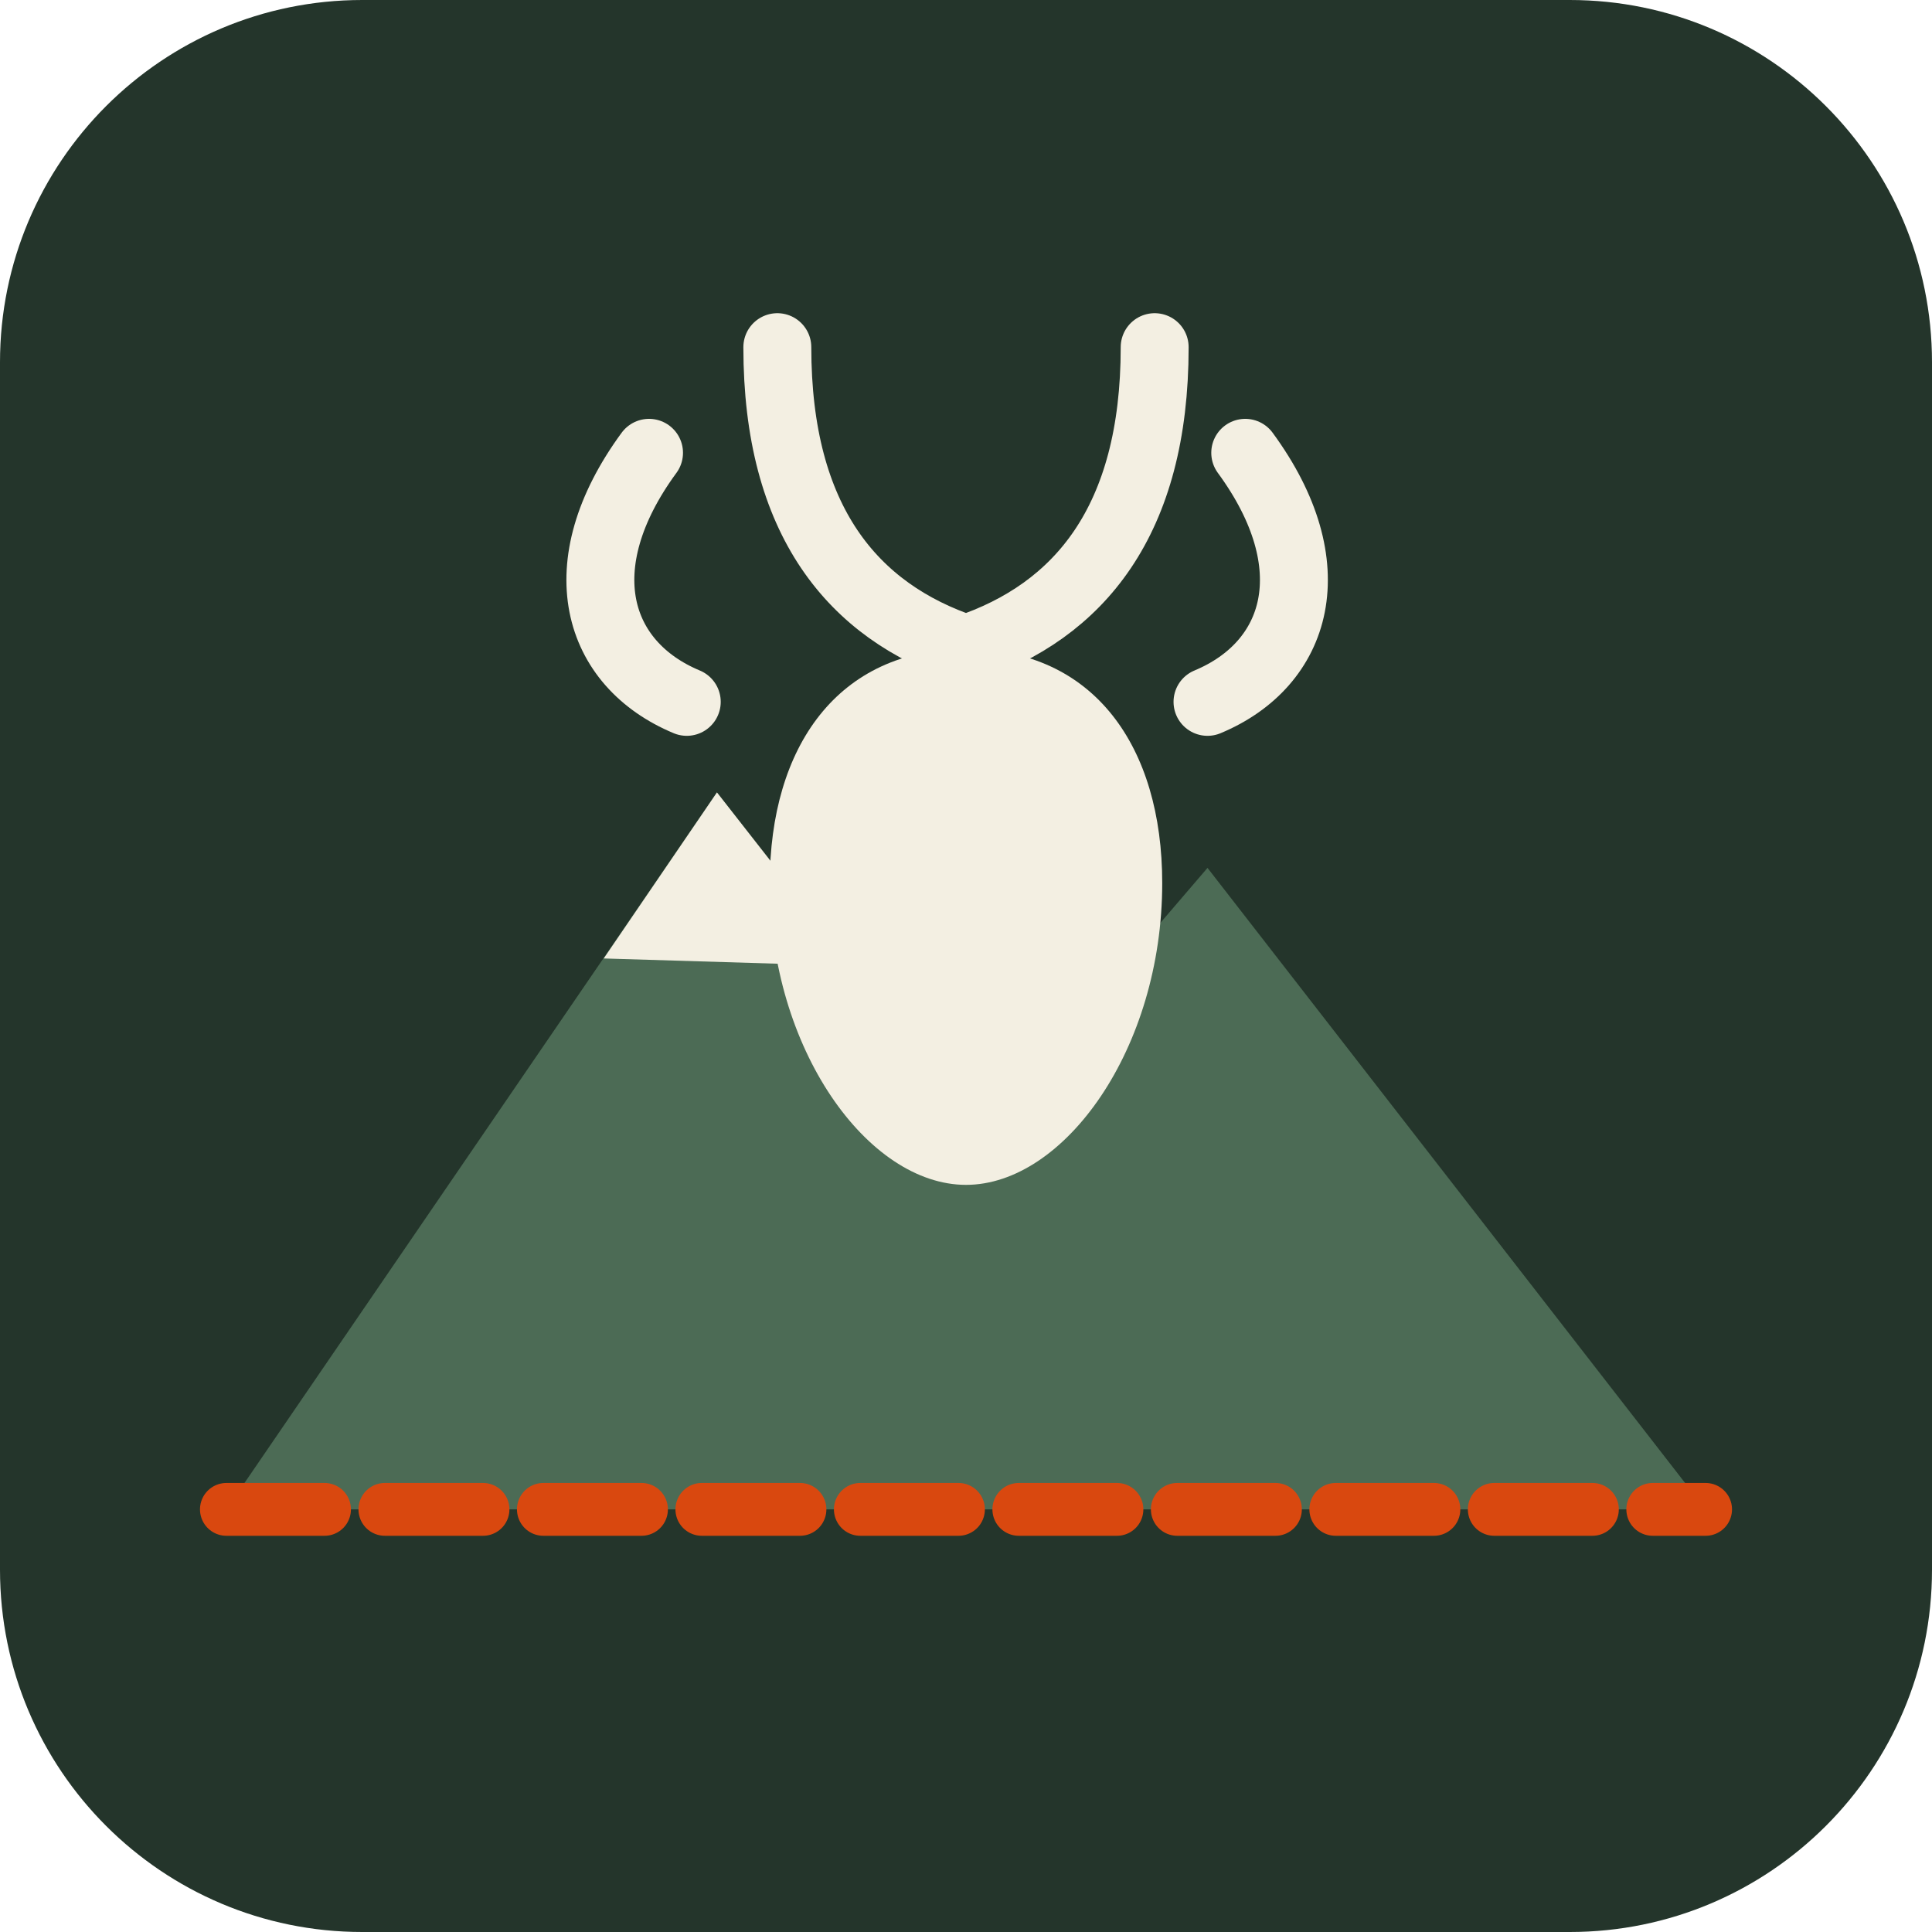
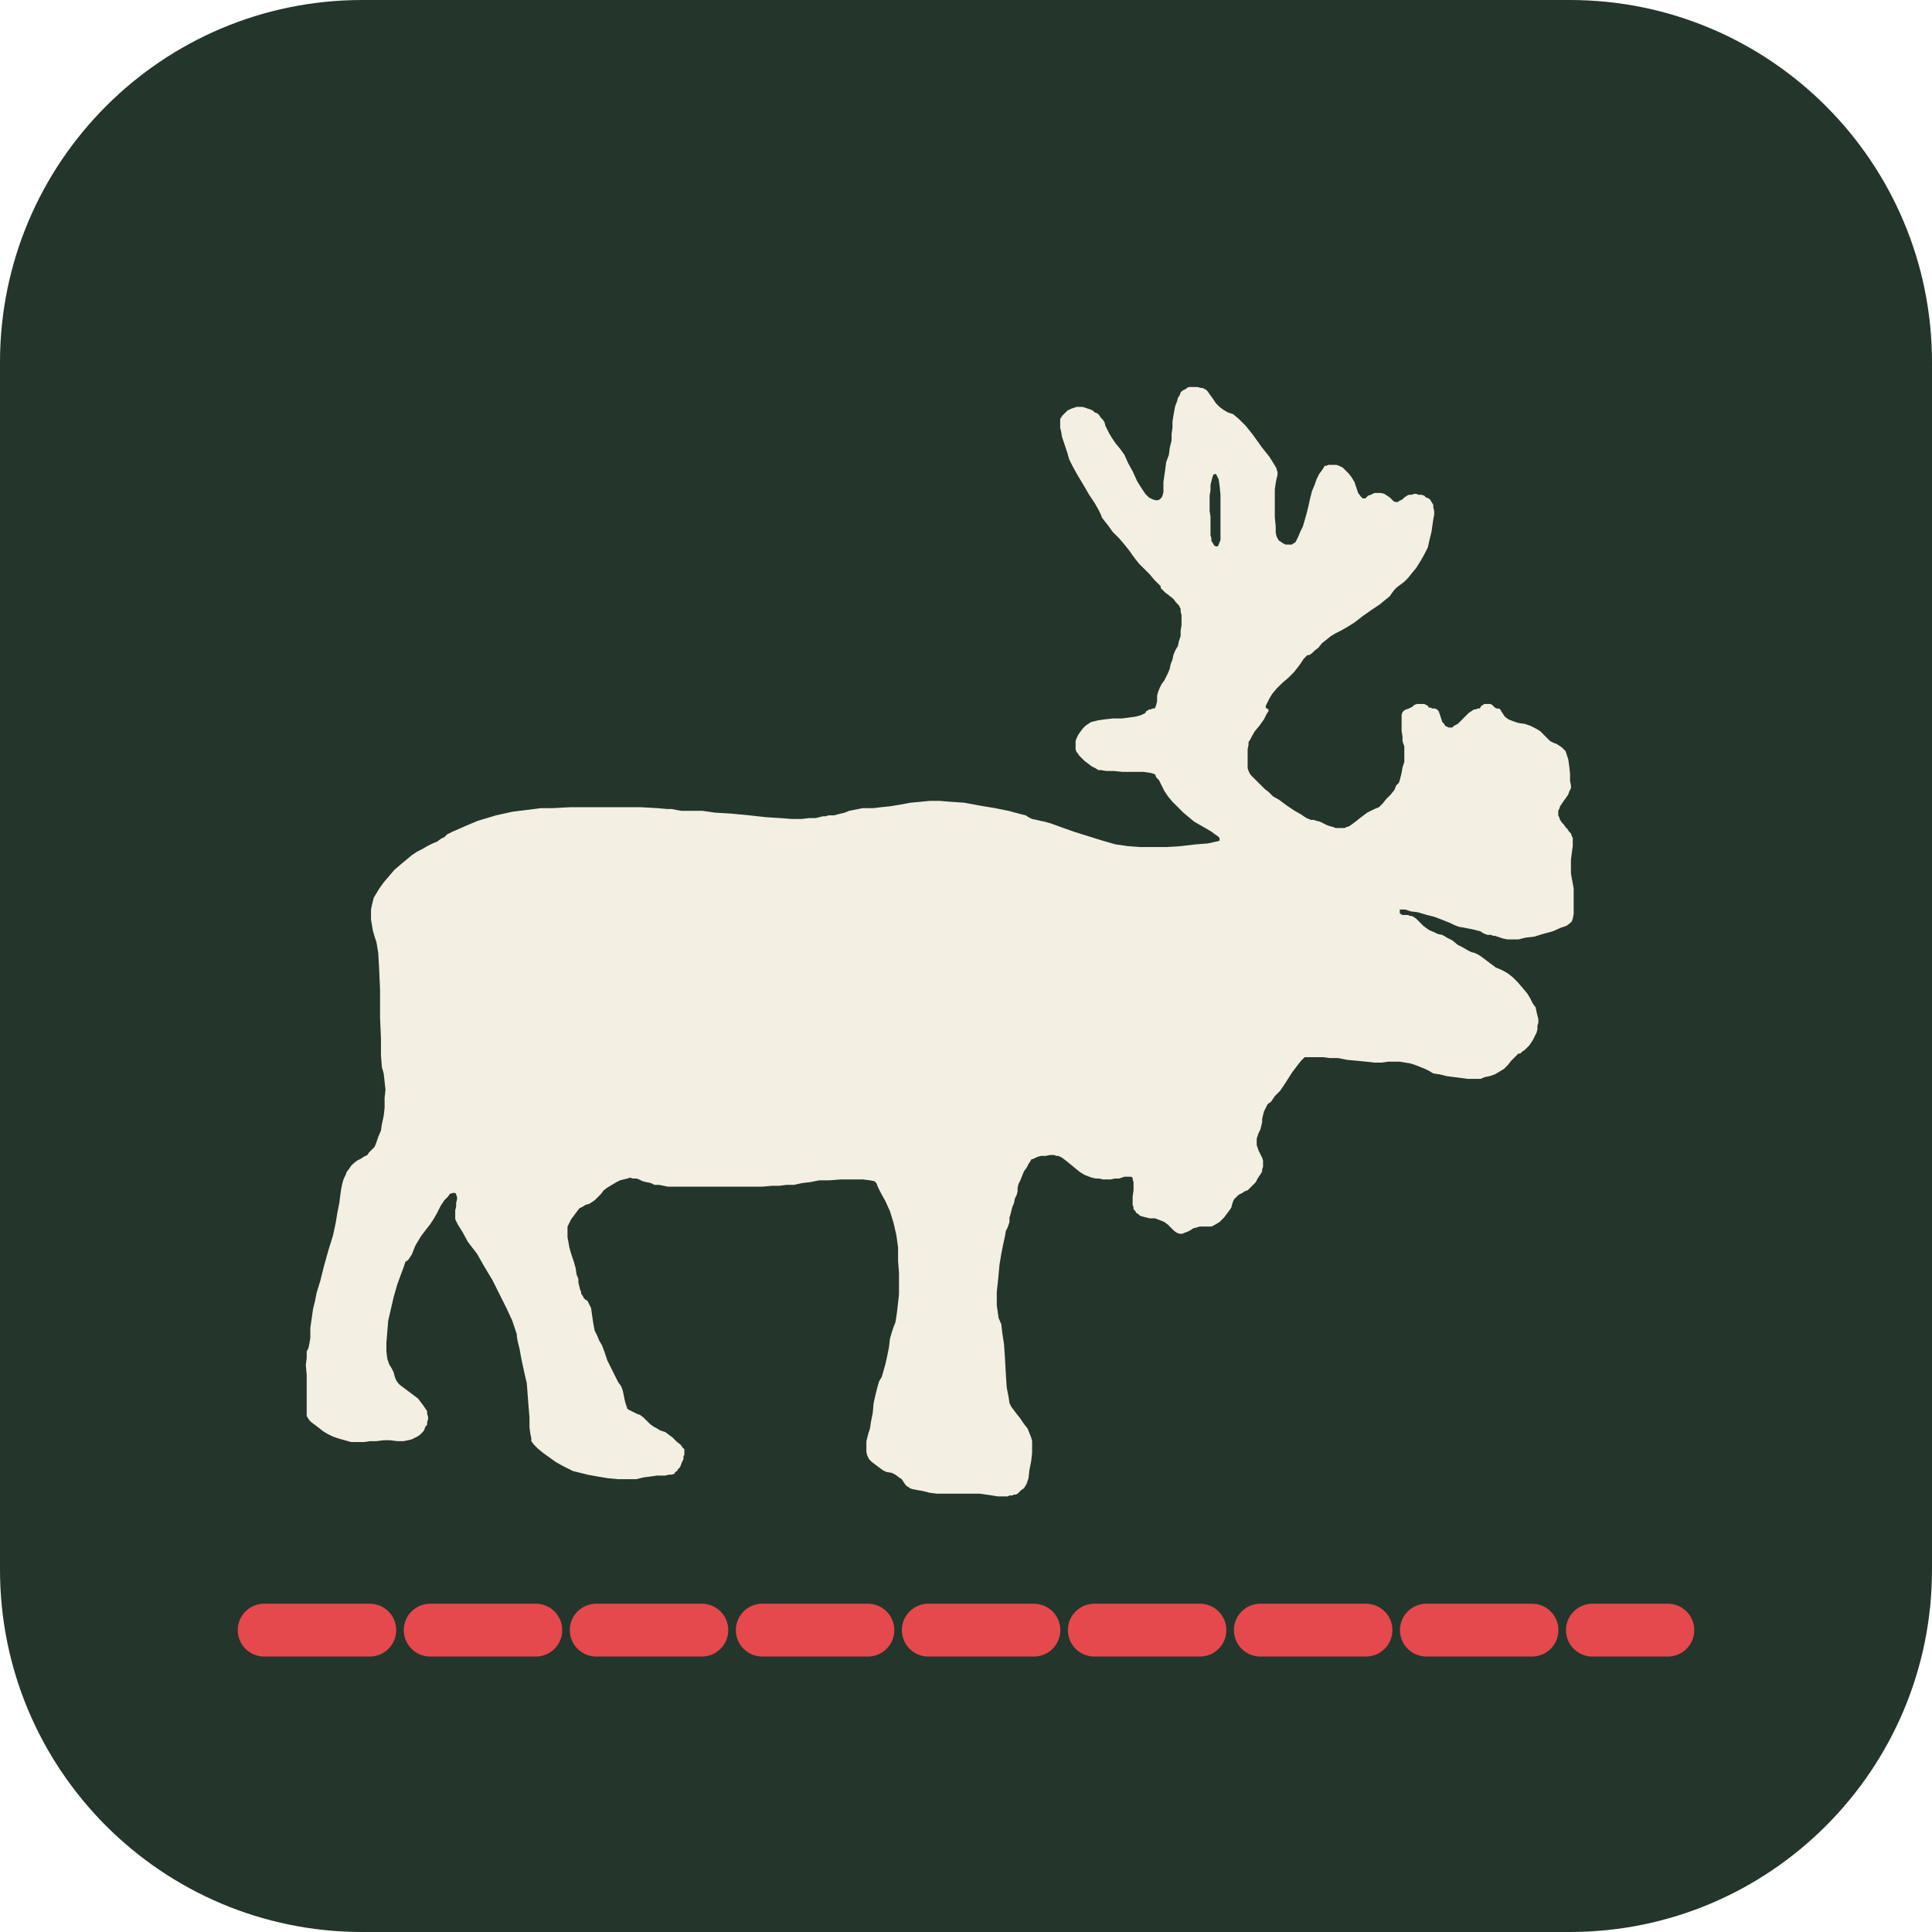
<svg xmlns="http://www.w3.org/2000/svg" viewBox="0 0 512 512">
  <rect width="512" height="512" rx="96" fill="#24352b" />
-   <path d="M60 400 190 210l70 90 60-70 132 170z" fill="#4c6b55" />
-   <path d="M160 254l30-44 36 46z" fill="#f3efe2" />
-   <g fill="none" stroke="#f3efe2" stroke-width="18" stroke-linecap="round" stroke-linejoin="round">
-     <path d="M206 92c0 46 20 70 50 80m50-80c0 46-20 70-50 80M172 120c-22 30-14 56 10 66m148-66c22 30 14 56-10 66" />
+   <g transform="translate(76 92) scale(2.4)" fill="#f3efe2">
+     <path d="M100.2,4.4 100.6,4.4 100.9,4.5 101.1,4.5 101.3,4.6 101.5,4.7 101.7,4.9 101.9,5.2 102.2,5.6 102.6,6.2 103.0,6.6 103.4,6.9 103.9,7.2 104.5,7.4 105.1,7.9 105.9,8.7 106.7,9.7 107.7,11.1 108.5,12.1 109.0,12.9 109.3,13.4 109.3,13.5 109.4,13.8 109.4,14.1 109.3,14.5 109.2,15.0 109.1,15.7 109.1,16.5 109.1,17.6 109.1,18.8 109.2,19.8 109.2,20.5 109.3,20.9 109.4,21.1 109.5,21.3 109.6,21.4 109.8,21.5 109.9,21.6 110.1,21.7 110.3,21.8 110.5,21.8 110.8,21.8 111.0,21.8 111.1,21.7 111.3,21.6 111.4,21.5 111.5,21.3 111.7,20.9 111.9,20.4 112.2,19.8 112.4,19.1 112.6,18.4 112.8,17.6 113.0,16.7 113.2,15.9 113.5,15.2 113.7,14.6 114.0,14.0 114.3,13.6 114.5,13.3 114.6,13.1 114.8,13.1 115.0,13.0 115.2,13.0 115.5,13.0 115.9,13.0 116.2,13.1 116.6,13.3 116.9,13.6 117.3,14.0 117.6,14.4 117.9,14.9 118.1,15.5 118.3,16.1 118.6,16.5 118.8,16.7 119.1,16.7 119.4,16.4 119.7,16.3 120.1,16.1 120.4,16.1 120.8,16.1 121.2,16.2 121.5,16.4 121.8,16.6 122.0,16.8 122.2,17.0 122.4,17.1 122.6,17.1 122.7,17.1 122.8,17.0 123.0,16.9 123.2,16.8 123.4,16.6 123.7,16.4 123.9,16.3 124.2,16.3 124.5,16.2 124.7,16.2 125.0,16.3 125.3,16.3 125.6,16.4 125.8,16.6 126.1,16.7 126.3,16.9 126.4,17.1 126.6,17.4 126.6,17.7 126.7,18.1 126.7,18.5 126.6,19.0 126.5,19.7 126.4,20.4 126.2,21.2 126.0,22.1 125.6,22.9 125.2,23.6 124.7,24.4 124.2,25.0 123.8,25.5 123.4,25.9 123.0,26.2 122.6,26.5 122.3,26.8 122.0,27.2 121.8,27.5 121.3,27.9 120.7,28.4 119.8,29.0 118.8,29.7 117.9,30.4 117.1,30.9 116.4,31.3 115.8,31.6 115.3,31.9 114.8,32.3 114.3,32.7 113.9,33.2 113.5,33.5 113.2,33.8 112.9,34.0 112.7,34.0 112.5,34.2 112.3,34.4 112.1,34.7 111.9,35.0 111.6,35.4 111.2,35.9 110.6,36.5 109.9,37.1 109.3,37.7 108.8,38.3 108.5,38.8 108.3,39.2 108.1,39.6 108.1,39.8 108.2,39.9 108.4,40.0 108.4,40.2 108.2,40.5 107.9,41.1 107.4,41.8 106.9,42.4 106.6,42.9 106.4,43.3 106.2,43.6 106.2,43.9 106.1,44.4 106.1,44.9 106.1,45.6 106.1,46.1 106.1,46.5 106.2,46.8 106.3,47.0 106.4,47.2 106.6,47.4 106.8,47.6 107.0,47.8 107.3,48.1 107.6,48.4 108.0,48.8 108.4,49.1 108.9,49.6 109.6,50.0 110.4,50.6 111.3,51.2 112.0,51.6 112.6,52.0 113.1,52.2 113.4,52.2 113.7,52.3 114.1,52.4 114.5,52.6 114.9,52.8 115.2,52.9 115.6,53.0 115.8,53.1 116.0,53.1 116.3,53.1 116.5,53.1 116.8,53.1 117.0,53.0 117.3,52.9 117.6,52.7 118.0,52.4 118.5,52.0 118.9,51.7 119.3,51.4 119.7,51.2 120.1,51.0 120.6,50.8 121.0,50.4 121.4,49.9 121.9,49.4 122.3,48.9 122.5,48.4 122.8,48.1 122.9,47.8 123.0,47.4 123.1,47.0 123.2,46.4 123.4,45.8 123.4,45.2 123.4,44.6 123.4,44.1 123.2,43.5 123.2,43.0 123.1,42.4 123.1,41.8 123.1,41.1 123.1,40.6 123.2,40.3 123.4,40.1 123.6,40.0 123.9,39.9 124.1,39.8 124.3,39.7 124.5,39.5 124.8,39.4 125.0,39.4 125.2,39.4 125.4,39.4 125.6,39.4 125.8,39.5 126.0,39.6 126.1,39.8 126.3,39.8 126.5,39.9 126.7,39.9 126.8,39.9 127.0,40.0 127.2,40.2 127.3,40.5 127.4,40.8 127.5,41.1 127.6,41.4 127.8,41.6 127.9,41.8 128.1,41.9 128.3,42.0 128.5,42.0 128.7,42.0 128.9,41.8 129.3,41.6 129.7,41.2 130.1,40.8 130.5,40.4 130.8,40.2 131.1,40.0 131.3,40.0 131.5,39.9 131.7,39.9 131.8,39.8 131.9,39.6 132.1,39.5 132.2,39.4 132.4,39.4 132.6,39.4 132.8,39.4 132.9,39.4 133.1,39.5 133.3,39.7 133.4,39.8 133.6,39.9 133.7,39.9 133.8,39.9 134.0,40.0 134.1,40.2 134.3,40.5 134.5,40.8 134.9,41.1 135.4,41.3 136.0,41.5 136.7,41.6 137.3,41.8 137.9,42.1 138.4,42.4 138.8,42.8 139.2,43.2 139.5,43.5 139.9,43.7 140.2,43.8 140.5,44.0 140.8,44.2 141.0,44.4 141.2,44.6 141.3,44.9 141.5,45.5 141.6,46.2 141.7,47.1 141.7,47.9 141.8,48.4 141.8,48.7 141.7,48.9 141.6,49.1 141.5,49.4 141.3,49.7 141.0,50.1 140.8,50.4 140.6,50.7 140.5,51.0 140.4,51.2 140.4,51.4 140.4,51.7 140.5,51.9 140.6,52.2 140.8,52.5 141.0,52.7 141.2,53.0 141.4,53.2 141.6,53.5 141.8,53.7 141.9,54.0 142.0,54.2 142.0,54.5 142.0,55.1 141.9,55.8 141.8,56.6 141.8,57.4 141.8,58.1 141.9,58.7 142.0,59.2 142.1,59.8 142.1,60.5 142.1,61.2 142.1,62.0 142.1,62.6 142.0,63.1 141.9,63.4 141.7,63.6 141.3,63.9 140.7,64.1 139.8,64.5 138.7,64.8 137.7,65.1 136.8,65.2 136.0,65.4 135.4,65.4 134.8,65.4 134.3,65.3 134.0,65.2 133.7,65.1 133.4,65.0 133.2,65.0 133.0,64.9 132.8,64.9 132.6,64.9 132.3,64.8 132.1,64.7 131.8,64.5 131.4,64.4 131.0,64.3 130.5,64.2 130.0,64.1 129.4,64.0 128.9,63.8 128.5,63.6 128.0,63.4 127.5,63.2 126.7,62.9 125.9,62.7 124.9,62.4 124.1,62.3 123.5,62.1 123.2,62.1 123.0,62.1 122.9,62.1 122.9,62.2 122.9,62.3 122.9,62.5 123.0,62.6 123.2,62.7 123.3,62.7 123.5,62.7 123.8,62.7 124.0,62.8 124.2,62.8 124.4,62.9 124.7,63.1 124.9,63.3 125.2,63.6 125.5,63.9 125.9,64.2 126.2,64.4 126.7,64.6 127.1,64.8 127.6,64.9 128.1,65.2 128.7,65.5 129.3,66.0 129.9,66.3 130.4,66.6 130.8,66.8 131.2,66.9 131.6,67.1 131.9,67.3 132.3,67.6 132.7,67.9 133.1,68.2 133.5,68.5 134.0,68.7 134.4,68.9 134.9,69.2 135.4,69.6 135.9,70.1 136.5,70.8 137.0,71.4 137.3,71.9 137.6,72.5 137.9,72.9 138.0,73.4 138.1,73.8 138.2,74.2 138.2,74.6 138.1,74.9 138.1,75.3 138.0,75.7 137.8,76.1 137.6,76.5 137.4,76.8 137.2,77.1 136.9,77.4 136.7,77.6 136.4,77.8 136.2,78.0 136.0,78.0 135.8,78.2 135.5,78.5 135.2,78.8 134.8,79.3 134.4,79.7 133.9,80.0 133.4,80.3 132.8,80.5 132.3,80.6 131.8,80.8 131.3,80.8 130.9,80.8 130.4,80.8 129.7,80.7 128.9,80.6 128.1,80.5 127.3,80.3 126.6,80.2 126.1,79.9 125.7,79.7 125.2,79.5 124.7,79.3 124.1,79.1 123.5,79.0 122.9,78.9 122.3,78.9 121.6,78.9 120.9,79.0 120.1,79.0 119.2,78.9 118.2,78.8 117.1,78.7 116.1,78.5 115.2,78.5 114.4,78.4 113.7,78.4 113.1,78.4 112.7,78.4 112.4,78.4 112.3,78.5 112.0,78.8 111.6,79.3 111.0,80.1 110.3,81.2 109.7,82.1 109.1,82.7 108.7,83.3 108.3,83.6 108.1,84.0 107.9,84.4 107.8,84.8 107.7,85.2 107.7,85.6 107.6,86.0 107.5,86.4 107.3,86.8 107.2,87.1 107.1,87.4 107.1,87.7 107.1,87.8 107.1,88.1 107.2,88.4 107.3,88.7 107.5,89.1 107.7,89.5 107.8,89.8 107.8,90.1 107.8,90.3 107.8,90.5 107.7,90.8 107.7,91.0 107.6,91.2 107.4,91.5 107.2,91.8 107.0,92.2 106.7,92.5 106.4,92.8 106.1,93.1 105.8,93.2 105.5,93.4 105.3,93.5 105.1,93.6 104.9,93.8 104.8,93.9 104.6,94.1 104.5,94.3 104.4,94.6 104.3,95.0 104.1,95.3 103.8,95.7 103.5,96.1 103.0,96.6 102.5,96.9 102.1,97.1 101.6,97.1 101.2,97.1 100.8,97.1 100.5,97.2 100.1,97.3 99.8,97.5 99.4,97.7 99.1,97.8 98.9,97.9 98.6,97.9 98.3,97.8 98.0,97.6 97.7,97.3 97.3,96.9 96.9,96.6 96.4,96.4 95.9,96.2 95.3,96.2 94.9,96.1 94.5,96.0 94.2,95.9 94.0,95.7 93.8,95.6 93.7,95.4 93.5,95.2 93.5,95.0 93.4,94.7 93.4,94.3 93.4,93.8 93.5,93.1 93.5,92.6 93.5,92.2 93.4,91.9 93.4,91.7 93.2,91.6 92.9,91.6 92.5,91.6 91.9,91.8 91.4,91.8 91.0,91.9 90.5,91.9 90.1,91.9 89.7,91.8 89.3,91.8 88.9,91.7 88.6,91.6 88.1,91.4 87.6,91.1 87.1,90.7 86.5,90.2 86.0,89.8 85.6,89.5 85.2,89.3 85.0,89.3 84.7,89.2 84.3,89.2 83.8,89.3 83.3,89.3 82.9,89.4 82.5,89.6 82.2,89.7 82.1,89.9 81.9,90.2 81.7,90.6 81.4,91.0 81.2,91.5 81.0,92.0 80.8,92.4 80.7,92.8 80.7,93.2 80.6,93.6 80.4,94.0 80.3,94.5 80.1,95.0 80.0,95.4 79.9,95.8 79.8,96.1 79.8,96.3 79.8,96.6 79.7,96.9 79.6,97.2 79.4,97.6 79.3,98.2 79.1,99.1 78.9,100.1 78.7,101.3 78.6,102.4 78.5,103.4 78.4,104.3 78.4,105.1 78.4,105.8 78.5,106.5 78.6,107.2 78.9,107.9 79.0,108.8 79.2,110.1 79.3,111.6 79.4,113.4 79.5,114.9 79.7,115.9 79.8,116.6 80.0,117.0 80.3,117.4 80.6,117.8 81.0,118.3 81.4,118.9 81.8,119.4 82.0,119.9 82.2,120.4 82.3,120.8 82.3,121.3 82.3,122.1 82.2,123.0 82.0,124.0 81.9,124.9 81.7,125.5 81.4,126.0 81.1,126.2 80.9,126.4 80.7,126.6 80.5,126.7 80.3,126.7 80.1,126.8 79.8,126.8 79.6,126.9 79.3,126.9 78.9,126.9 78.5,126.9 77.9,126.8 77.2,126.7 76.5,126.6 75.6,126.6 74.7,126.6 73.7,126.6 72.7,126.6 71.8,126.6 71.0,126.5 70.2,126.3 69.6,126.2 69.1,126.1 68.8,126.0 68.7,125.9 68.5,125.8 68.3,125.6 68.1,125.3 67.9,125.0 67.6,124.8 67.2,124.5 66.8,124.3 66.2,124.2 65.8,124.0 65.4,123.7 65.0,123.4 64.6,123.1 64.3,122.8 64.1,122.4 64.0,122.0 64.0,121.6 64.0,121.2 64.0,120.8 64.1,120.4 64.2,120.0 64.4,119.4 64.5,118.7 64.7,117.7 64.8,116.6 65.0,115.7 65.2,114.9 65.4,114.2 65.7,113.7 65.9,113.0 66.1,112.3 66.3,111.4 66.5,110.4 66.6,109.5 66.8,108.8 67.0,108.2 67.2,107.7 67.3,107.1 67.4,106.4 67.5,105.5 67.6,104.6 67.6,103.5 67.6,102.2 67.5,100.9 67.5,99.4 67.3,98.0 67.0,96.7 66.6,95.4 66.1,94.3 65.6,93.4 65.3,92.8 65.1,92.3 64.9,92.1 64.4,92.0 63.6,91.9 62.6,91.9 61.2,91.9 59.9,92.0 58.8,92.0 57.8,92.2 56.9,92.3 56.0,92.5 55.2,92.5 54.4,92.6 53.6,92.6 52.5,92.7 51.0,92.7 49.1,92.7 46.9,92.7 45.1,92.7 43.8,92.7 42.9,92.7 42.5,92.7 42.1,92.7 41.6,92.6 41.1,92.5 40.6,92.5 40.2,92.3 39.7,92.2 39.3,92.1 38.9,91.9 38.6,91.8 38.2,91.8 37.9,91.7 37.6,91.8 37.2,91.9 36.8,92.0 36.4,92.2 35.9,92.5 35.4,92.8 35.0,93.1 34.7,93.5 34.3,93.9 34.0,94.2 33.7,94.4 33.4,94.6 33.0,94.7 32.7,94.9 32.3,95.1 32.0,95.5 31.7,95.9 31.4,96.3 31.2,96.7 31.1,96.9 31.0,97.1 31.0,97.3 31.0,97.6 31.0,97.9 31.0,98.3 31.1,98.8 31.2,99.4 31.4,100.1 31.7,101.0 31.9,101.7 32.0,102.4 32.2,102.9 32.2,103.3 32.3,103.7 32.4,104.1 32.5,104.3 32.5,104.5 32.7,104.8 32.8,105.0 33.0,105.2 33.2,105.3 33.4,105.7 33.6,106.1 33.7,106.8 33.8,107.5 33.9,108.1 34.0,108.6 34.2,109.0 34.3,109.2 34.5,109.7 34.8,110.2 35.1,111.0 35.4,111.9 35.8,112.7 36.1,113.3 36.4,113.9 36.6,114.3 36.9,114.7 37.1,115.2 37.2,115.7 37.3,116.2 37.4,116.6 37.5,116.9 37.6,117.2 37.7,117.3 37.9,117.4 38.1,117.5 38.3,117.6 38.7,117.8 39.0,117.9 39.4,118.2 39.7,118.5 40.1,118.9 40.5,119.2 40.9,119.4 41.2,119.6 41.5,119.7 41.8,119.8 42.2,120.1 42.6,120.4 43.1,120.9 43.5,121.2 43.7,121.5 43.9,121.7 43.9,121.9 43.9,122.1 43.9,122.3 43.8,122.5 43.8,122.8 43.7,123.0 43.6,123.2 43.5,123.5 43.4,123.7 43.2,123.9 43.1,124.1 42.9,124.2 42.8,124.4 42.5,124.5 42.2,124.5 41.8,124.6 41.4,124.6 40.9,124.6 40.2,124.7 39.4,124.8 38.6,125.0 37.6,125.0 36.6,125.0 35.5,124.9 34.3,124.7 33.2,124.5 32.4,124.3 31.6,124.1 31.0,123.8 30.4,123.5 29.7,123.1 29.0,122.6 28.3,122.1 27.7,121.6 27.3,121.2 27.0,120.8 27.0,120.5 26.9,120.0 26.8,119.3 26.8,118.2 26.7,117.0 26.6,115.7 26.5,114.4 26.2,113.1 25.9,111.7 25.7,110.6 25.5,109.8 25.4,109.2 25.4,109.0 25.2,108.4 24.9,107.5 24.3,106.2 23.5,104.6 22.7,103.0 21.8,101.5 21.0,100.1 20.0,98.8 19.4,97.7 18.9,96.9 18.6,96.3 18.6,96.0 18.6,95.7 18.6,95.3 18.7,94.9 18.7,94.5 18.8,94.1 18.8,93.8 18.7,93.6 18.7,93.5 18.6,93.4 18.5,93.4 18.3,93.4 18.0,93.5 17.8,93.8 17.4,94.2 17.0,94.8 16.6,95.6 16.2,96.3 15.8,96.9 15.4,97.4 15.1,97.8 14.8,98.2 14.5,98.7 14.2,99.2 14.0,99.7 13.8,100.2 13.6,100.5 13.4,100.8 13.1,101.0 12.9,101.6 12.6,102.4 12.2,103.5 11.8,104.9 11.5,106.2 11.2,107.5 11.1,108.7 11.0,109.9 11.0,110.9 11.1,111.7 11.3,112.3 11.6,112.8 11.8,113.2 11.9,113.6 12.0,113.9 12.1,114.1 12.3,114.4 12.5,114.6 12.9,114.9 13.3,115.2 13.7,115.5 14.1,115.8 14.5,116.1 14.8,116.5 15.1,116.9 15.3,117.2 15.5,117.5 15.5,117.8 15.6,118.1 15.6,118.4 15.5,118.7 15.5,119.0 15.3,119.2 15.2,119.5 15.1,119.7 14.9,119.9 14.7,120.1 14.4,120.3 14.2,120.4 13.8,120.6 13.4,120.7 12.9,120.8 12.2,120.8 11.4,120.7 10.7,120.7 9.9,120.8 9.2,120.8 8.5,120.9 7.8,120.9 7.1,120.9 6.4,120.7 5.7,120.5 5.1,120.3 4.5,120.0 4.0,119.7 3.5,119.3 3.1,119.0 2.7,118.7 2.5,118.5 2.3,118.2 2.2,118.0 2.2,117.7 2.2,117.4 2.2,117.1 2.2,116.5 2.2,115.8 2.2,114.8 2.2,113.5 2.1,112.4 2.2,111.6 2.2,110.9 2.4,110.5 2.5,110.0 2.6,109.4 2.6,108.9 2.6,108.3 2.7,107.6 2.8,106.9 2.9,106.2 3.1,105.4 3.3,104.4 3.7,103.1 4.1,101.5 4.6,99.7 5.1,98.1 5.4,96.7 5.6,95.5 5.8,94.5 5.9,93.7 6.0,93.0 6.1,92.5 6.2,92.1 6.3,91.8 6.5,91.4 6.6,91.1 6.9,90.7 7.1,90.4 7.4,90.1 7.8,89.8 8.2,89.6 8.5,89.4 8.9,89.2 9.1,88.9 9.4,88.6 9.7,88.3 9.9,87.8 10.1,87.2 10.4,86.5 10.5,85.8 10.7,84.9 10.8,84.0 10.8,82.9 10.9,82.0 10.8,81.1 10.7,80.2 10.5,79.5 10.4,78.2 10.4,76.4 10.3,74.0 10.3,71.0 10.2,68.7 10.1,66.9 9.9,65.7 9.7,65.1 9.5,64.4 9.4,63.8 9.3,63.2 9.3,62.6 9.3,62.1 9.4,61.6 9.5,61.2 9.6,60.8 9.9,60.3 10.2,59.8 10.7,59.1 11.3,58.4 11.9,57.7 12.6,57.1 13.2,56.6 13.8,56.1 14.4,55.7 15.0,55.4 15.5,55.1 16.1,54.8 16.6,54.6 17.0,54.3 17.4,54.1 17.7,53.8 18.3,53.5 19.0,53.2 19.9,52.8 21.1,52.3 22.1,52.0 23.1,51.7 24.0,51.5 24.9,51.3 25.7,51.2 26.5,51.1 27.3,51.0 28.1,50.9 29.4,50.9 31.3,50.8 33.8,50.8 36.8,50.8 39.1,50.8 40.9,50.9 42.0,51.0 42.5,51.0 43.0,51.1 43.6,51.2 44.2,51.2 44.9,51.2 45.9,51.2 47.3,51.4 49.0,51.5 51.1,51.7 52.9,51.9 54.5,52.0 55.8,52.1 56.8,52.1 57.7,52.0 58.4,52.0 58.8,51.9 59.2,51.8 59.5,51.8 59.8,51.7 60.1,51.7 60.4,51.7 60.8,51.6 61.2,51.5 61.6,51.4 62.1,51.2 62.6,51.1 63.1,51.0 63.6,50.9 64.1,50.9 64.8,50.9 65.6,50.8 66.6,50.7 67.8,50.5 68.9,50.3 70.0,50.2 71.0,50.1 72.1,50.1 73.3,50.2 74.8,50.3 76.4,50.6 78.2,50.9 79.7,51.2 80.8,51.5 81.6,51.7 81.9,51.9 82.3,52.1 82.8,52.2 83.2,52.3 83.7,52.4 84.4,52.6 85.5,53.0 86.9,53.5 88.5,54.0 90.1,54.5 91.5,54.9 92.9,55.1 94.2,55.2 95.6,55.2 97.1,55.2 98.7,55.1 100.4,54.9 101.7,54.8 102.6,54.6 103.0,54.5 103.0,54.4 103.0,54.3 103.0,54.2 102.9,54.1 102.8,54.0 102.5,53.8 102.1,53.5 101.6,53.2 100.9,52.8 100.2,52.4 99.6,51.9 99.0,51.4 98.4,50.8 97.8,50.2 97.3,49.6 96.9,49.0 96.6,48.4 96.3,47.8 96.0,47.5 95.9,47.2 95.7,47.1 95.3,47.0 94.6,46.9 93.6,46.9 92.3,46.9 91.3,46.8 90.5,46.8 89.9,46.7 89.6,46.7 89.3,46.5 88.9,46.3 88.5,46.0 88.1,45.7 87.7,45.3 87.5,45.1 87.3,44.8 87.2,44.7 87.1,44.4 87.1,44.2 87.1,43.9 87.1,43.5 87.2,43.2 87.4,42.8 87.6,42.5 87.9,42.1 88.2,41.8 88.5,41.6 88.8,41.4 89.2,41.3 89.6,41.2 90.3,41.1 91.2,41.0 92.2,41.0 93.0,40.9 93.7,40.8 94.1,40.7 94.4,40.6 94.6,40.5 94.8,40.4 94.9,40.2 95.1,40.1 95.2,40.0 95.4,40.0 95.6,39.9 95.8,39.9 95.9,39.8 96.0,39.5 96.1,39.1 96.1,38.5 96.2,38.1 96.4,37.6 96.6,37.2 96.9,36.8 97.1,36.4 97.3,36.0 97.5,35.5 97.6,35.0 97.8,34.5 97.9,34.0 98.1,33.5 98.4,33.0 98.5,32.5 98.7,31.9 98.7,31.3 98.8,30.7 98.8,30.1 98.8,29.6 98.7,29.2 98.7,28.9 98.5,28.5 98.2,28.2 97.9,27.8 97.4,27.4 97.0,27.1 96.7,26.8 96.5,26.6 96.5,26.4 96.2,26.1 95.8,25.7 95.3,25.1 94.7,24.5 94.1,23.9 93.7,23.4 93.4,23.0 93.2,22.7 92.9,22.3 92.5,21.8 91.9,21.1 91.2,20.4 90.7,19.7 90.3,19.2 90.0,18.8 89.9,18.5 89.6,17.9 89.2,17.2 88.6,16.3 87.9,15.1 87.3,14.1 86.8,13.2 86.4,12.4 86.2,11.7 86.0,11.1 85.8,10.5 85.6,9.9 85.5,9.3 85.4,8.9 85.4,8.5 85.4,8.3 85.4,8.1 85.4,7.9 85.5,7.8 85.6,7.6 85.8,7.4 86.0,7.2 86.2,7.0 86.4,6.9 86.6,6.8 86.9,6.7 87.2,6.6 87.5,6.6 87.9,6.6 88.2,6.7 88.5,6.8 88.8,6.9 89.0,7.0 89.2,7.2 89.5,7.3 89.7,7.5 89.9,7.8 90.1,8.0 90.3,8.3 90.4,8.7 90.6,9.1 90.8,9.5 91.1,10.0 91.5,10.6 92.0,11.2 92.5,11.9 92.9,12.8 93.4,13.7 93.9,14.8 94.4,15.6 94.8,16.2 95.2,16.6 95.6,16.8 95.9,16.9 96.2,16.9 96.4,16.8 96.6,16.6 96.7,16.4 96.8,16.0 96.8,15.5 96.8,14.9 96.9,14.2 97.0,13.5 97.1,12.7 97.4,11.9 97.5,11.1 97.7,10.3 97.7,9.6 97.8,8.9 97.8,8.2 97.9,7.6 98.0,7.0 98.1,6.5 98.3,6.0 98.4,5.6 98.6,5.3 98.7,5.0 98.9,4.8 99.1,4.7 99.3,4.6 99.4,4.5 99.6,4.4 99.9,4.4ZM102.3,14.1 102.2,14.4 102.1,14.8 102.0,15.2 102.0,15.8 101.9,16.4 101.9,16.9 101.9,17.5 101.9,18.1 102.0,18.7 102.0,19.2 102.0,19.6 102.0,20.1 102.0,20.4 102.0,20.8 102.1,21.1 102.1,21.4 102.3,21.7 102.4,21.9 102.6,22.0 102.8,22.0 102.9,21.8 103.1,21.3 103.1,20.4 103.1,19.2 103.1,17.6 103.1,16.3 103.0,15.3 102.9,14.6 102.7,14.2 102.6,14.0 102.5,14.0Z" fill-rule="evenodd" />
  </g>
-   <path d="M256 172c-34 0-52 26-52 62 0 44 26 80 52 80s52-36 52-80c0-36-18-62-52-62z" fill="#f3efe2" />
-   <path d="M60 400h392" stroke="#d9480f" stroke-width="14" stroke-dasharray="26 16" stroke-linecap="round" />
+   <path d="M70 432h372" stroke="#e5484d" stroke-width="14" stroke-dasharray="28 16" stroke-linecap="round" />
</svg>
